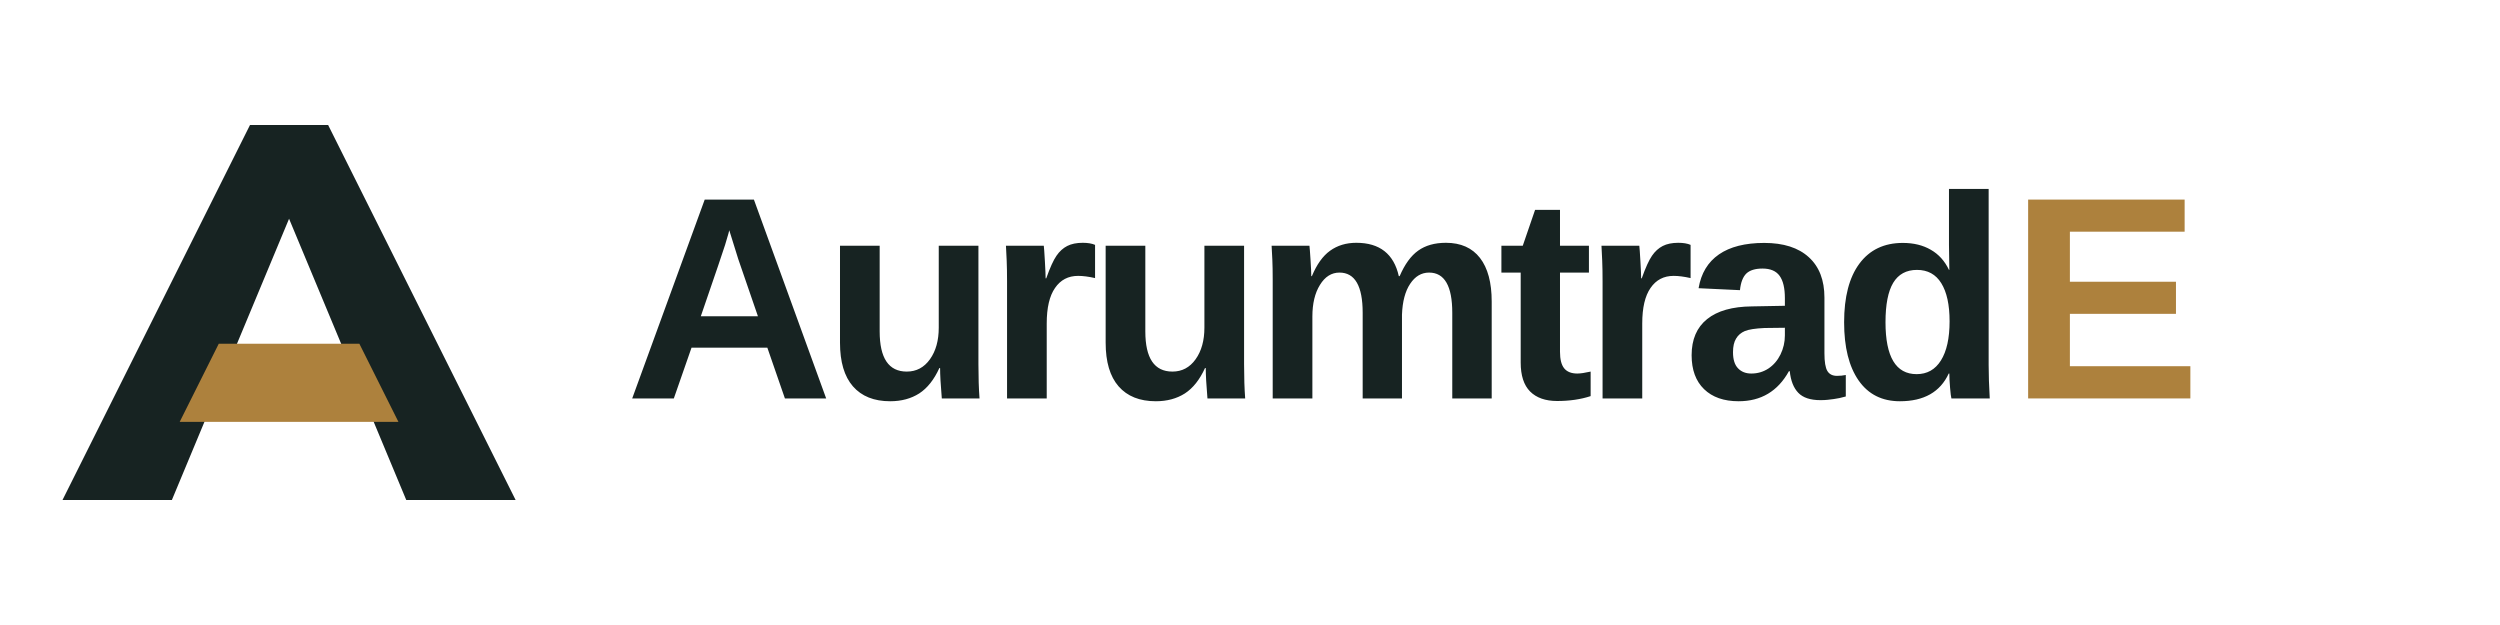
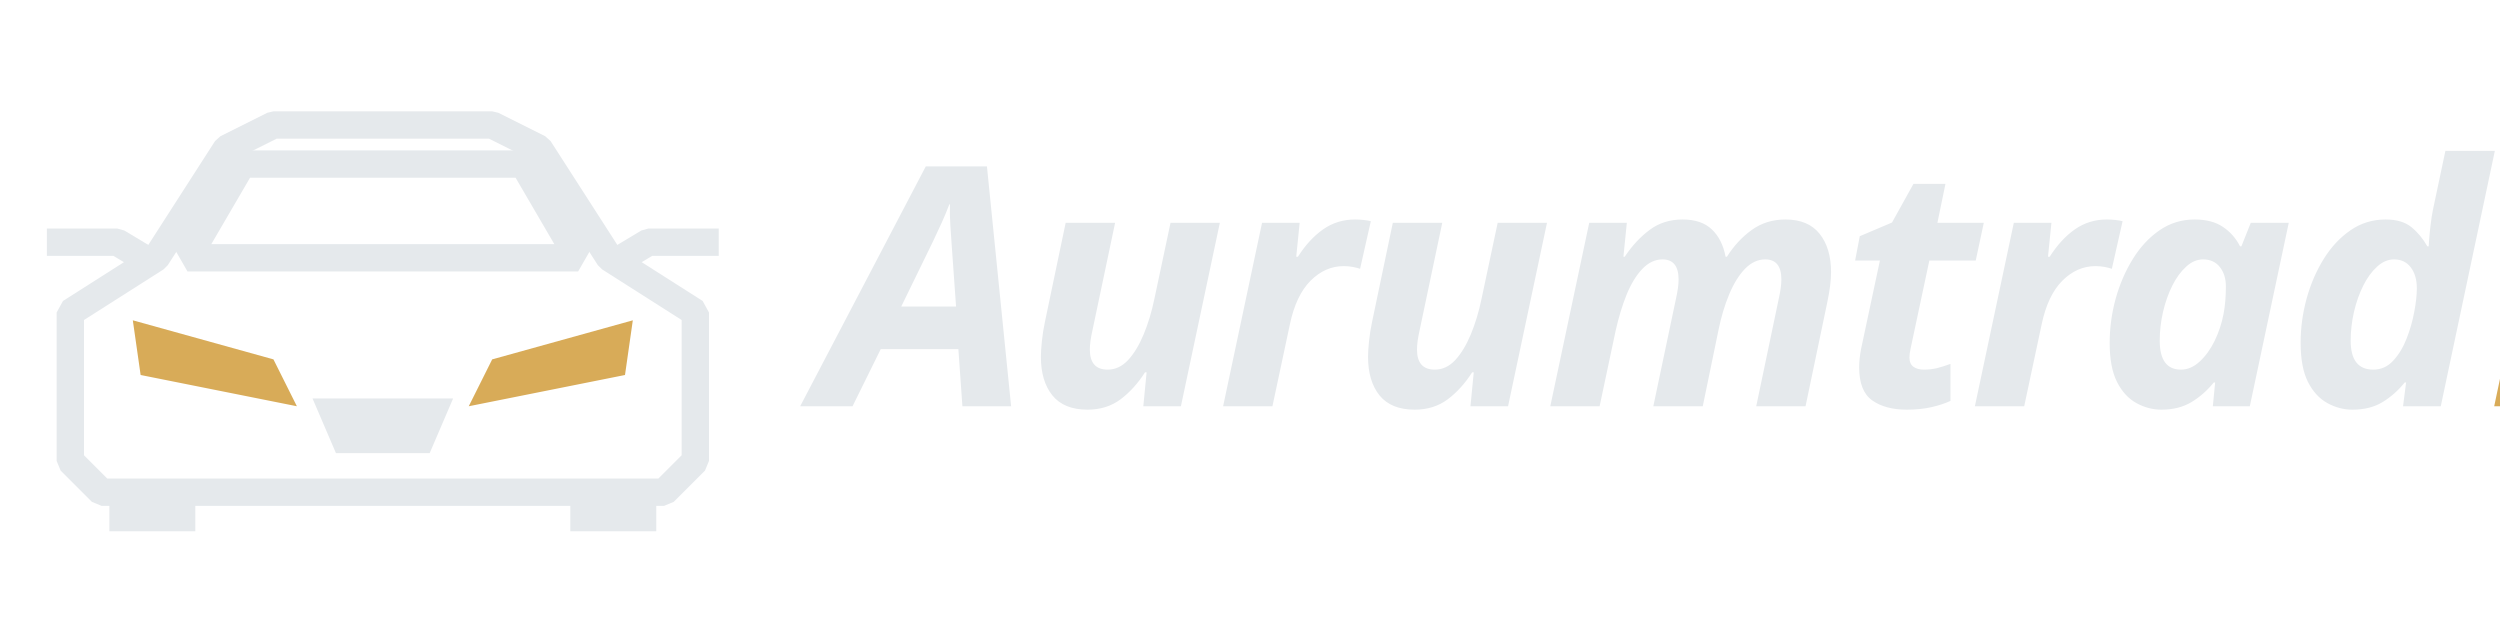
<svg xmlns="http://www.w3.org/2000/svg" width="320" height="80" viewBox="0 0 320 80" role="img" aria-labelledby="logo-title logo-desc">
-   <g transform="translate(5 8)">
-     <path fill="#172322" d="M27 8h10L17 56H3L27 8Z" />
-     <path fill="#172322" d="m37 8 24 48H47L27 8h10Z" />
-     <path fill="#ad813d" d="M23 36h18l5 10H18l5-10Z" />
+   <g transform="translate(1 8)">
+     <g fill="none" stroke="#e5e9ec" stroke-width="3.5" stroke-linejoin="bevel">
+       <path d="m8 32 11-7 9-14 6-3h28l6 3 9 14 11 7v19l-4 4H12l-4-4V32Z" />
+       <path d="m23 25 7-12h36l7 12H23Z" />
+       <path d="M5 23h9l5 3m72-3h-9l-5 3" />
+     </g>
+     <path fill="#d8ab58" d="m16 33 18 5 3 6-20-4-1-7Zm64 0-18 5-3 6 20-4 1-7Z" />
+     <path fill="#e5e9ec" d="M39 43h18l-3 7H42l-3-7ZM13 55h11v5H13zm59 0h11v5H72z" />
  </g>
-   <text x="80" y="51" fill="#172322" font-family="Manrope, Arial, sans-serif" font-size="37" font-weight="700" letter-spacing="-1.5">Aurumtrad<tspan fill="#ad813d">E</tspan>
+   <text x="105" y="52" fill="#e5e9ec" font-family="Barlow Condensed, Arial Narrow, Impact, sans-serif" font-size="43" font-weight="800" font-style="italic" letter-spacing="-1.1" textLength="204" lengthAdjust="spacingAndGlyphs">Aurumtrad<tspan fill="#d8ab58">E</tspan>
  </text>
</svg>
